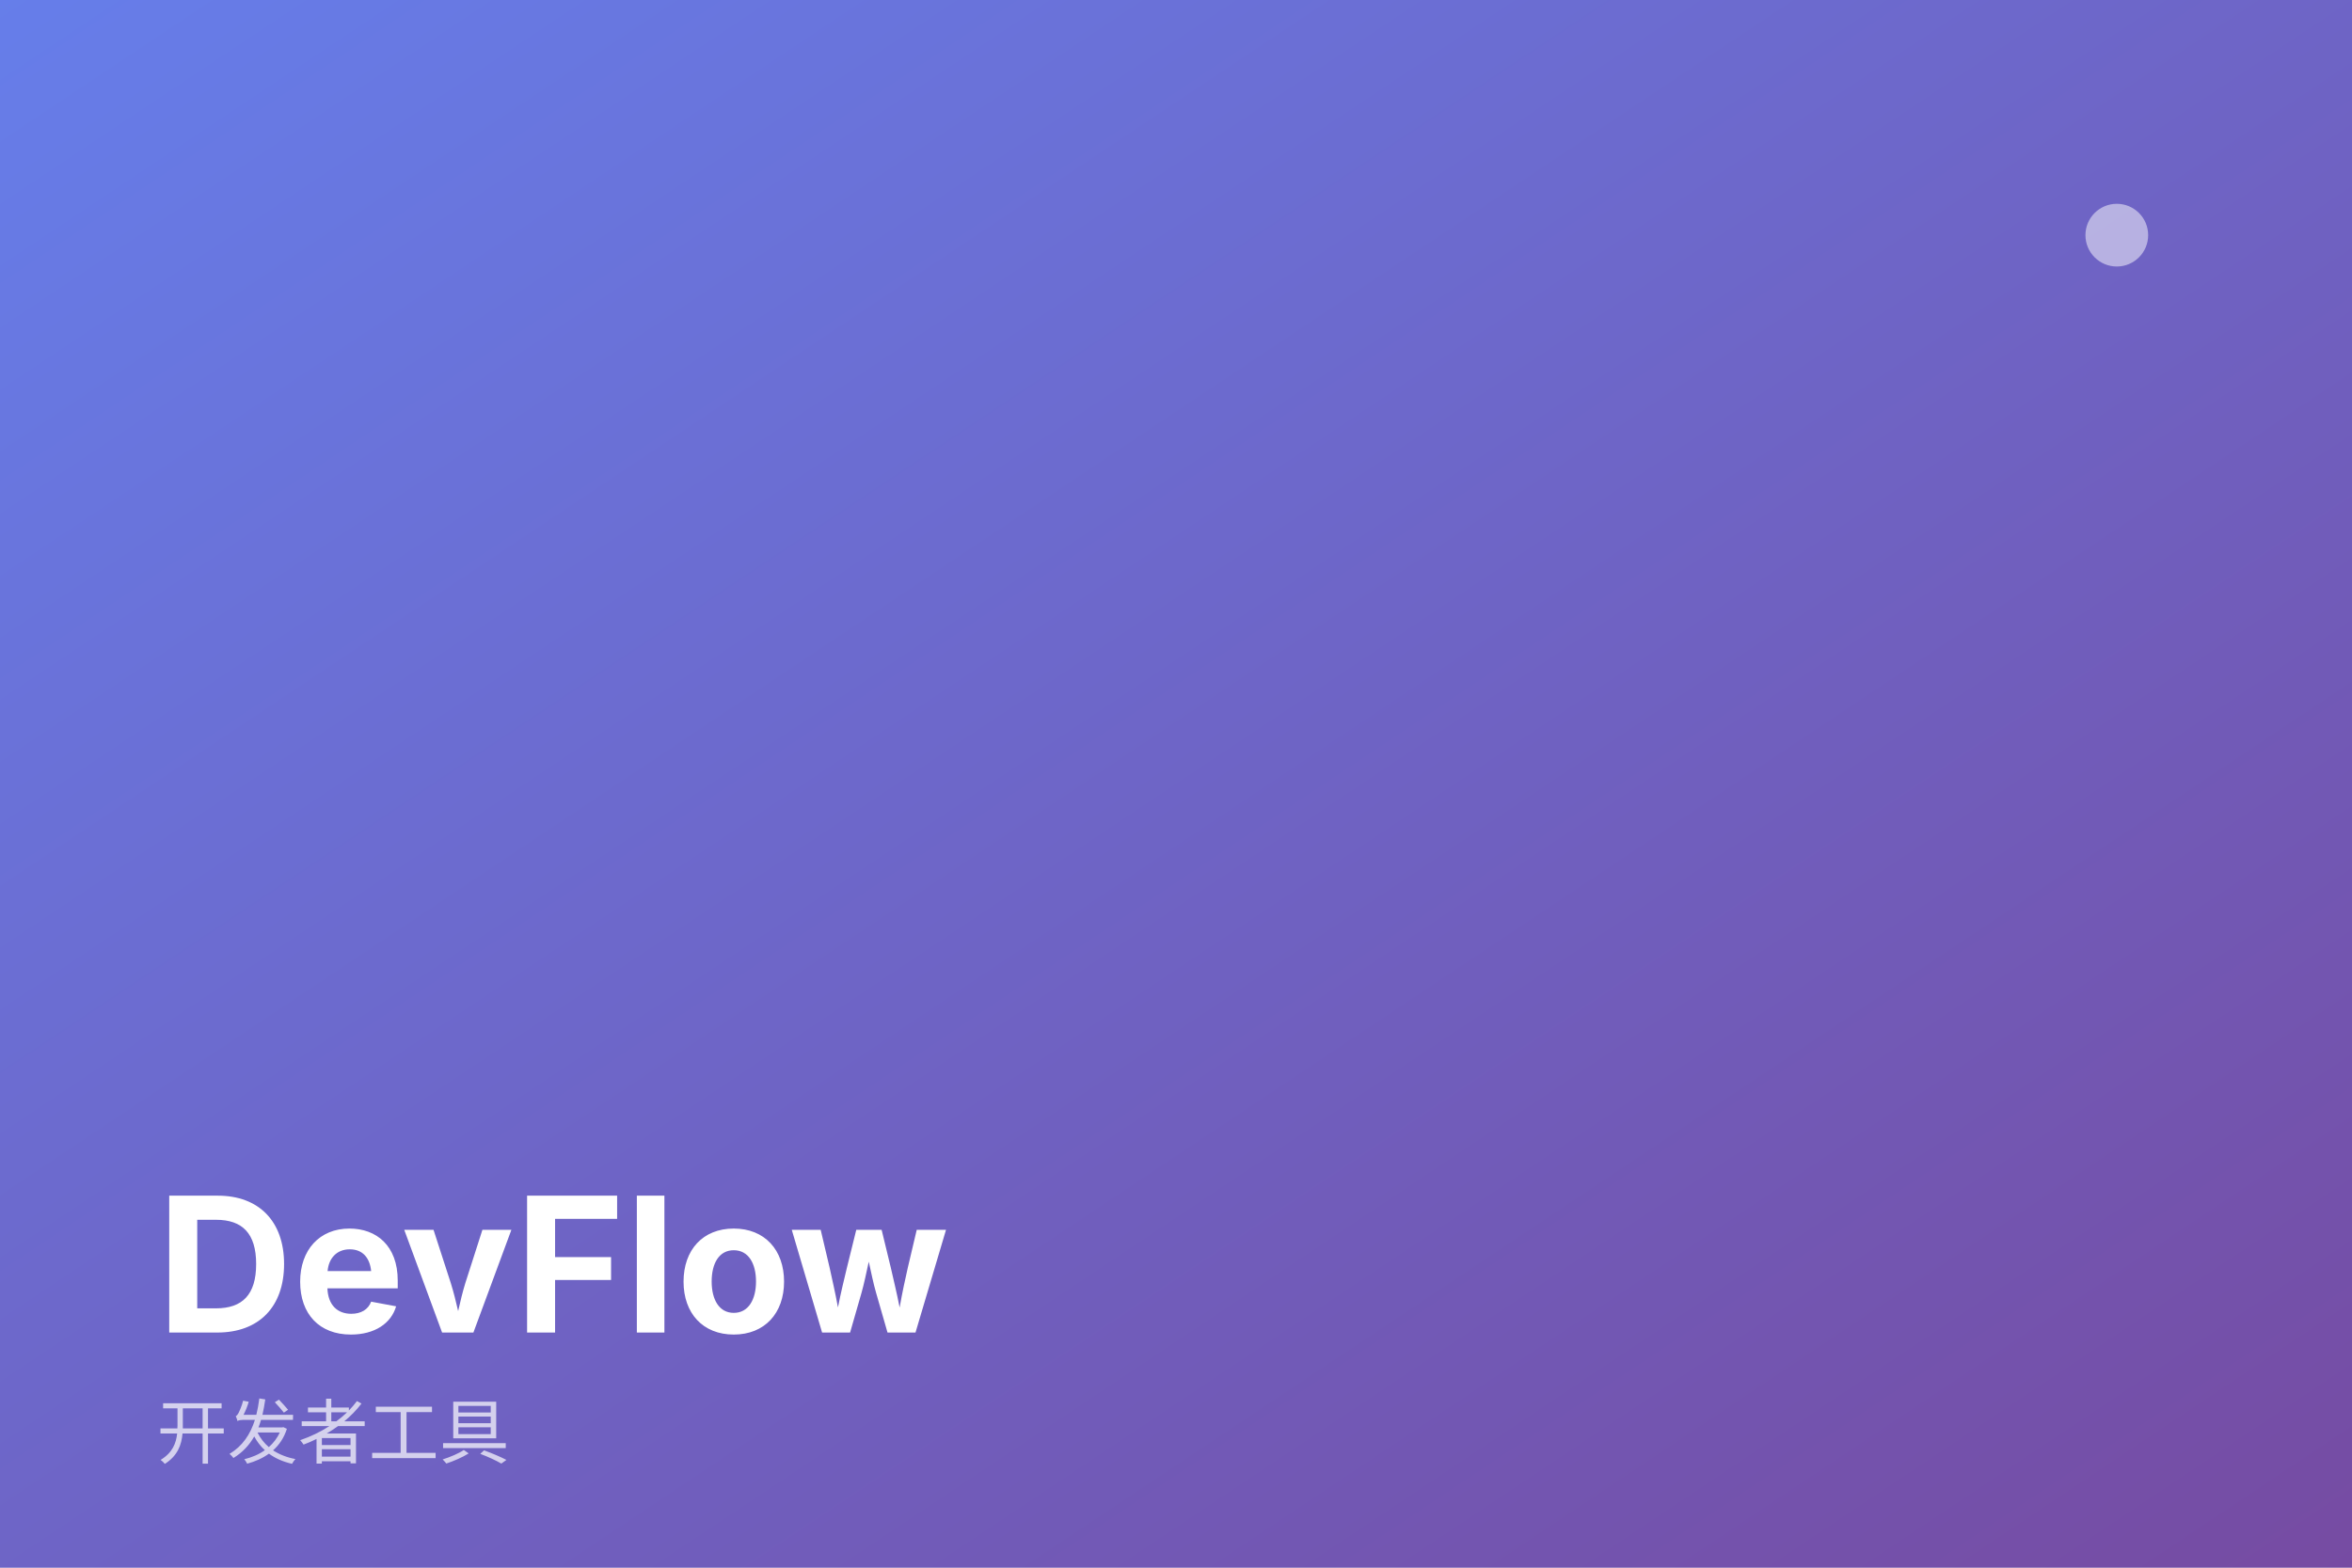
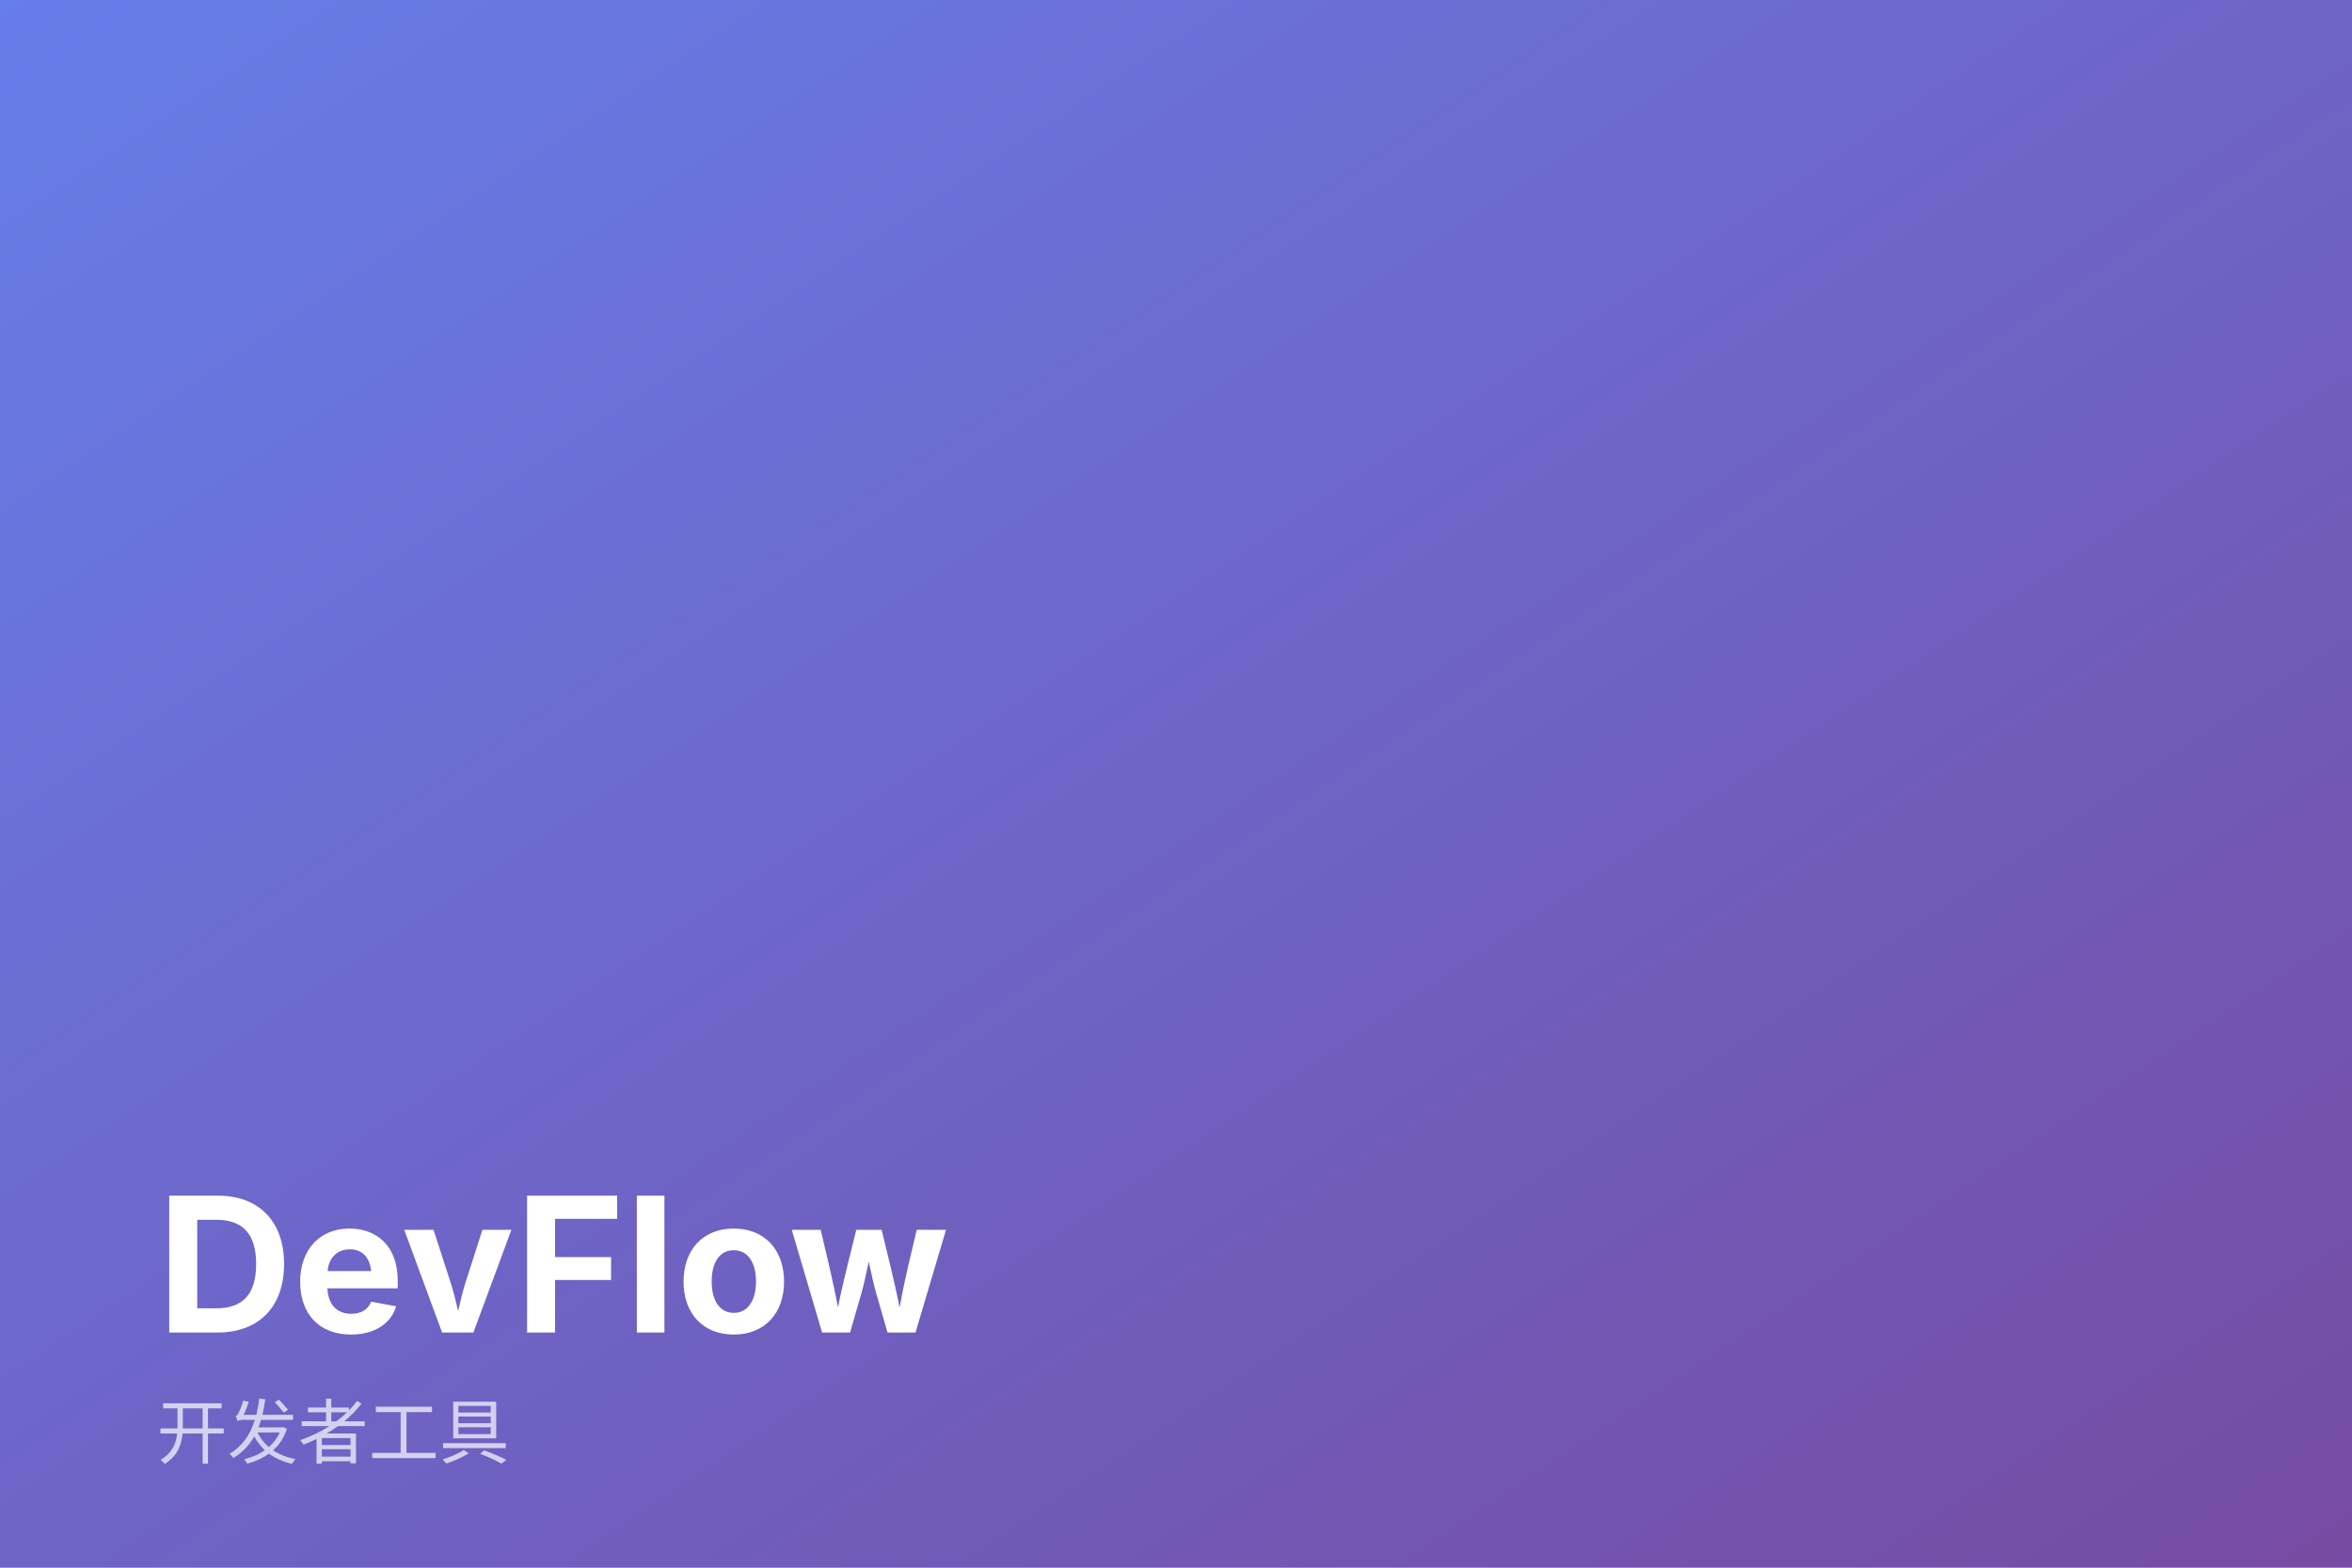
<svg xmlns="http://www.w3.org/2000/svg" viewBox="0 0 600 400">
  <defs>
    <linearGradient id="g" x1="0%" y1="0%" x2="100%" y2="100%">
      <stop offset="0%" stop-color="#667eea" />
      <stop offset="100%" stop-color="#764ba2" />
    </linearGradient>
  </defs>
  <rect width="600" height="400" fill="url(#g)" />
  <text x="40" y="340" font-family="-apple-system,BlinkMacSystemFont,sans-serif" font-size="48" font-weight="700" fill="#fff">DevFlow</text>
  <text x="40" y="372" font-family="-apple-system,BlinkMacSystemFont,sans-serif" font-size="18" font-weight="400" fill="#fff" opacity="0.7">开发者工具</text>
-   <circle cx="540" cy="60" r="8" fill="#fff" opacity="0.5" />
</svg>
